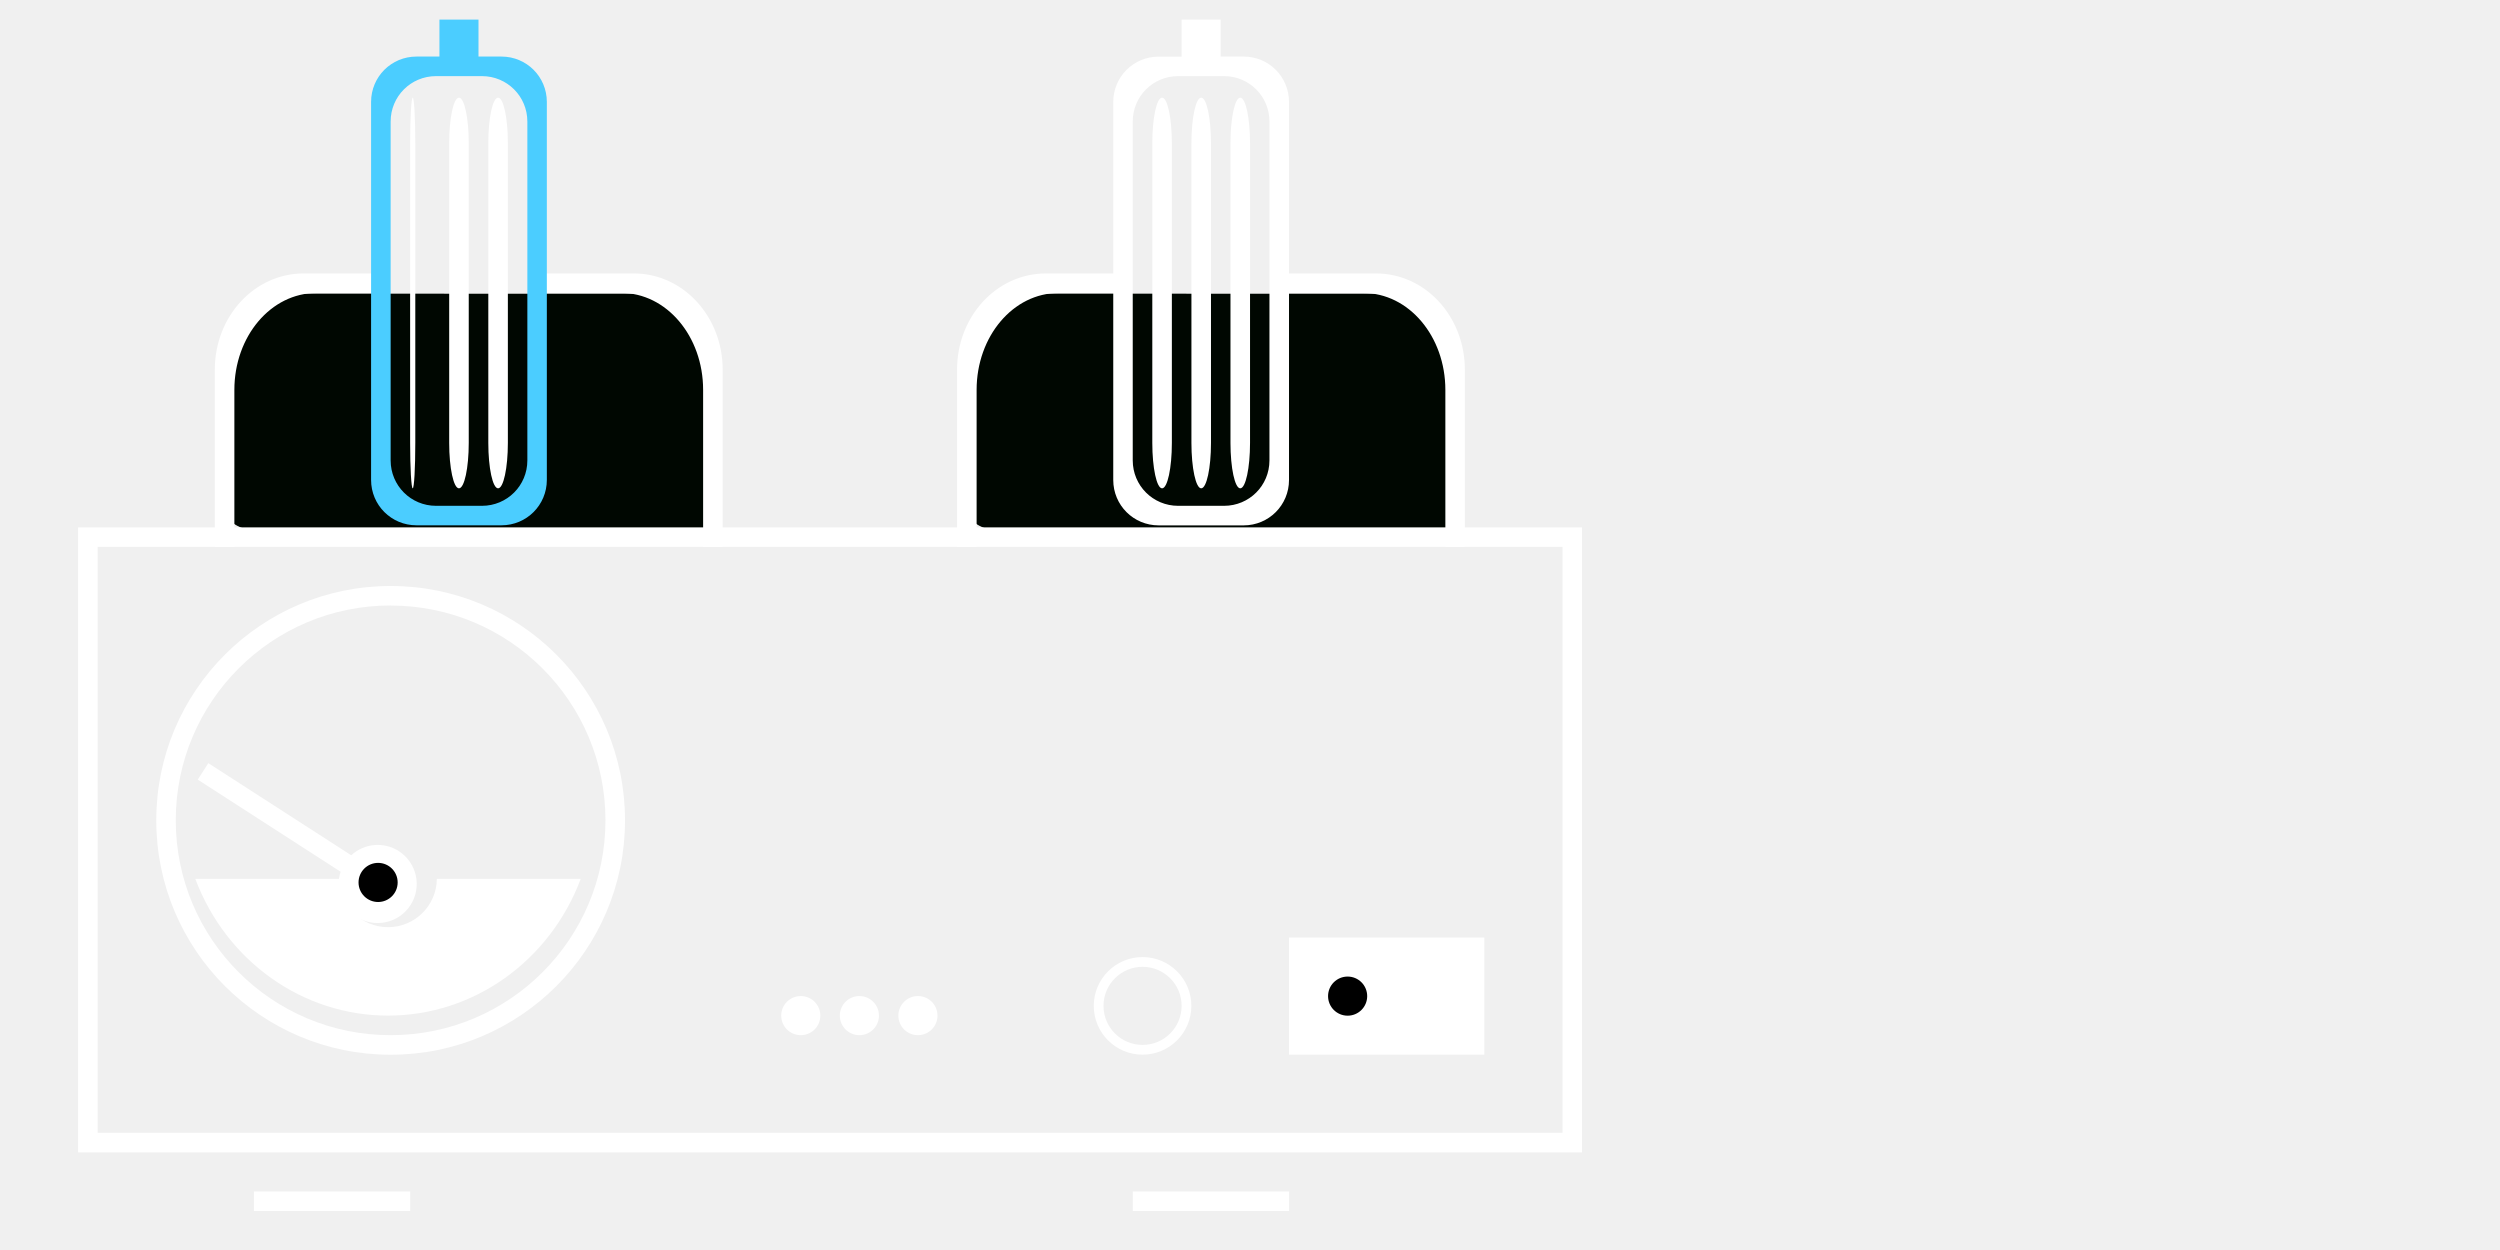
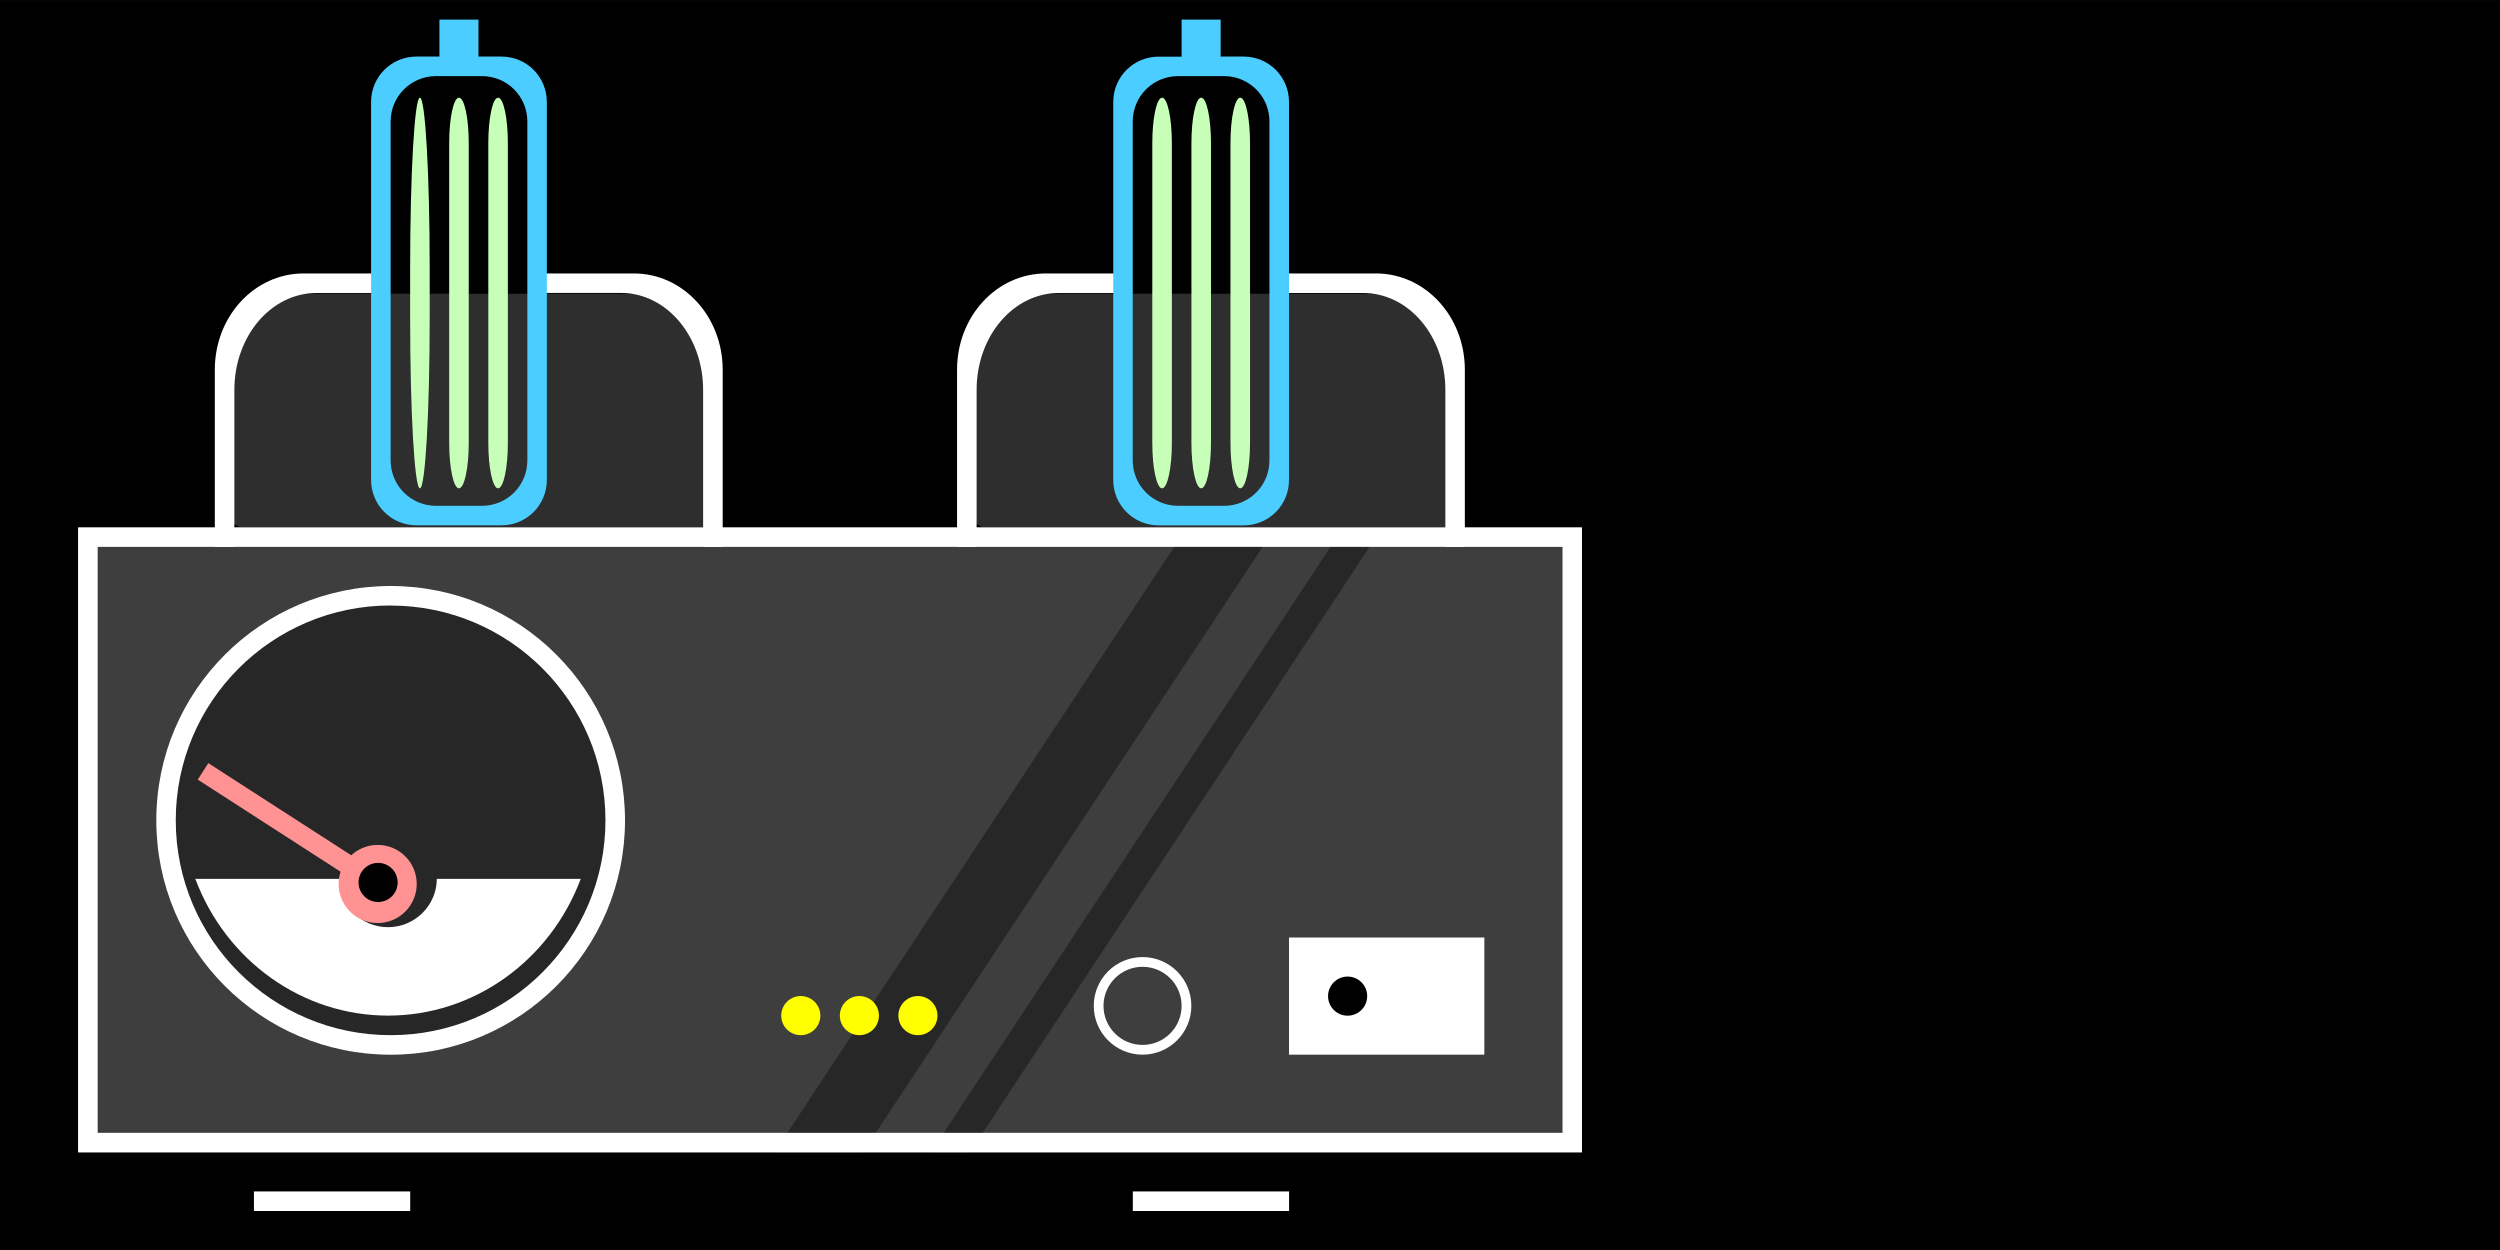
<svg xmlns="http://www.w3.org/2000/svg" width="128" height="64" viewBox="0 0 33.867 16.933" version="1.1" id="svg1" xml:space="preserve">
  <defs id="defs1" />
-   <path id="rect23" style="fill:#000701;stroke-width:0.265;stroke-linecap:square;stroke-linejoin:round;stroke-miterlimit:0" d="m 3.74,3.978 c -0.341,0 -0.615,0.275 -0.615,0.615 v 2.037 c 0,0.17 -0.102,0.324 0.009,0.436 0.111,0.111 0.435,0.18 0.606,0.18 H 9.017 c 0.17,0 0.438,0.102 0.549,-0.009 0.111,-0.111 0.066,-0.436 0.066,-0.606 v -2.037 c 0,-0.341 -0.274,-0.615 -0.615,-0.615 z m 10.054,0 c -0.341,0 -0.615,0.275 -0.615,0.615 v 2.037 c 0,0.17 -0.102,0.324 0.009,0.436 0.111,0.111 0.435,0.18 0.606,0.18 h 5.276 c 0.17,0 0.438,0.102 0.549,-0.009 0.111,-0.111 0.066,-0.436 0.066,-0.606 v -2.037 c 0,-0.341 -0.274,-0.615 -0.615,-0.615 z" />
+   <rect style="fill:#000000;fill-opacity:1;stroke-width:0.265;stroke-linecap:square" id="rect1" width="33.867" height="16.933" x="-4.432373e-07" y="-2.2161865e-07" />
+   <path id="path1" style="fill:#3e3e3e;fill-opacity:1;stroke-width:0.032;stroke-linecap:square;stroke-linejoin:round;stroke-miterlimit:0" d="m 1.058,7.144 v 8.467 H 21.431 V 7.144 Z" />
+   <path id="rect23" style="fill:#2e2e2e;fill-opacity:1;stroke-width:0.265;stroke-linecap:square;stroke-linejoin:round;stroke-miterlimit:0" d="m 3.74,3.978 c -0.341,0 -0.615,0.275 -0.615,0.615 v 2.037 c 0,0.17 -0.102,0.324 0.009,0.436 0.111,0.111 0.435,0.18 0.606,0.18 H 9.017 c 0.17,0 0.438,0.102 0.549,-0.009 0.111,-0.111 0.066,-0.436 0.066,-0.606 v -2.037 c 0,-0.341 -0.274,-0.615 -0.615,-0.615 z m 10.054,0 c -0.341,0 -0.615,0.275 -0.615,0.615 v 2.037 c 0,0.17 -0.102,0.324 0.009,0.436 0.111,0.111 0.435,0.18 0.606,0.18 h 5.276 c 0.17,0 0.438,0.102 0.549,-0.009 0.111,-0.111 0.066,-0.436 0.066,-0.606 v -2.037 c 0,-0.341 -0.274,-0.615 -0.615,-0.615 z" />
+   <path id="rect6" style="fill:#272727;fill-opacity:1;stroke-width:0.305;stroke-linecap:square" d="m 16.08,7.147 -5.589,8.464 h 1.198 l 5.589,-8.464 z m 2.117,0 -5.589,8.464 h 0.529 L 18.726,7.147 Z" />
  <path id="rect2" style="fill:#ffffff;fill-opacity:1;stroke-width:0.032;stroke-linecap:square;stroke-linejoin:round;stroke-miterlimit:0" d="m 1.058,7.144 v 8.467 H 21.431 V 7.144 Z M 1.323,7.408 H 21.167 V 15.346 H 1.323 Z" />
  <rect style="fill:#ffffff;fill-opacity:1;stroke-width:0.031;stroke-linecap:square;stroke-linejoin:round;stroke-miterlimit:0" id="rect3" width="2.117" height="0.265" x="3.44" y="16.14" />
  <rect style="fill:#ffffff;fill-opacity:1;stroke-width:0.031;stroke-linecap:square;stroke-linejoin:round;stroke-miterlimit:0" id="rect4" width="2.117" height="0.265" x="15.346" y="16.14" />
  <path id="rect5" style="fill:#ffffff;fill-opacity:1;stroke-width:0.03;stroke-linecap:square;stroke-linejoin:round;stroke-miterlimit:0" d="m 4.114,3.704 c -0.667,0 -1.204,0.581 -1.204,1.304 V 7.408 H 3.175 V 5.282 c 0,-0.727 0.496,-1.313 1.112,-1.313 H 5.14 C 5.129,3.923 5.123,3.874 5.123,3.825 V 3.704 Z m 3.058,0 v 0.12 c 0,0.05 -0.006,0.098 -0.017,0.144 H 8.413 c 0.616,0 1.112,0.586 1.112,1.313 V 7.408 H 9.79 V 5.008 c 0,-0.722 -0.537,-1.304 -1.204,-1.304 z" />
  <path id="path9" style="fill:#ffffff;fill-opacity:1;stroke-width:0.03;stroke-linecap:square;stroke-linejoin:round;stroke-miterlimit:0" d="m 14.169,3.704 c -0.667,0 -1.204,0.581 -1.204,1.304 v 2.4 h 0.265 V 5.282 c 0,-0.727 0.496,-1.313 1.112,-1.313 h 0.882 V 3.704 Z m 3.048,0 v 0.265 h 1.251 c 0.616,0 1.112,0.586 1.112,1.313 V 7.408 H 19.844 V 5.008 c 0,-0.722 -0.537,-1.304 -1.204,-1.304 z" />
+   <path id="path2" style="fill:#272727;fill-opacity:1;stroke-width:0.265;stroke-linecap:square;stroke-linejoin:round;stroke-miterlimit:0" d="m 5.292,7.938 c -1.754,0 -3.175,1.421 -3.175,3.175 0,1.754 1.421,3.175 3.175,3.175 1.754,0 3.175,-1.421 3.175,-3.175 0,-1.754 -1.421,-3.175 -3.175,-3.175 z" />
  <path id="path10" style="fill:#ffffff;fill-opacity:1;stroke-width:0.265;stroke-linecap:square;stroke-linejoin:round;stroke-miterlimit:0" d="m 5.292,7.938 a 3.175,3.175 0 0 0 -3.175,3.175 3.175,3.175 0 0 0 3.175,3.175 3.175,3.175 0 0 0 3.175,-3.175 3.175,3.175 0 0 0 -3.175,-3.175 z m 0,0.265 A 2.91,2.91 0 0 1 8.202,11.113 2.91,2.91 0 0 1 5.292,14.023 2.91,2.91 0 0 1 2.381,11.113 2.91,2.91 0 0 1 5.292,8.202 Z" />
  <path id="rect10" style="fill:#ffffff;fill-opacity:1;stroke-width:0.281;stroke-linecap:square;stroke-linejoin:round;stroke-miterlimit:0" d="m 2.646,11.906 c 0.42,1.117 1.456,1.852 2.611,1.852 1.154,-9.4e-5 2.19,-0.735 2.61,-1.852 H 5.918 A 0.661,0.661 0 0 1 5.257,12.56 0.661,0.661 0 0 1 4.595,11.906 Z" />
-   <path id="progress-arc" transform="rotate({{progress-arc}}, 5.122421, 11.95426)" style="fill:#ffffff;fill-opacity:1" d="M 2.679,10.561 4.614,11.809 A 0.529,0.529 0 0 0 4.83,12.42 0.529,0.529 0 0 0 5.561,12.261 0.529,0.529 0 0 0 5.403,11.53 0.529,0.529 0 0 0 4.758,11.586 L 2.822,10.338 Z" />
+   <path id="progress-arc" transform="rotate({{progress-arc}}, 5.122421, 11.95426)" style="fill:#ff9393;fill-opacity:1" d="M 2.679,10.561 4.614,11.809 A 0.529,0.529 0 0 0 4.83,12.42 0.529,0.529 0 0 0 5.561,12.261 0.529,0.529 0 0 0 5.403,11.53 0.529,0.529 0 0 0 4.758,11.586 L 2.822,10.338 Z" />
  <rect style="fill:#ffffff;fill-opacity:1;stroke-width:0.265;stroke-linecap:square;stroke-linejoin:round;stroke-miterlimit:0" id="rect14" width="2.646" height="1.587" x="17.462" y="12.7" />
  <circle style="fill:#000000;fill-opacity:1;stroke-width:0.265;stroke-linecap:square;stroke-linejoin:round;stroke-miterlimit:0" id="path14" cx="18.256" cy="13.494" r="0.265" />
  <path id="path15" style="fill:#ffffff;fill-opacity:1;stroke-width:0.265;stroke-linecap:square;stroke-linejoin:round;stroke-miterlimit:0" d="m 15.478,12.965 a 0.661,0.661 0 0 0 -0.661,0.661 0.661,0.661 0 0 0 0.661,0.661 0.661,0.661 0 0 0 0.661,-0.661 0.661,0.661 0 0 0 -0.661,-0.661 z m 0,0.132 a 0.529,0.529 0 0 1 0.529,0.529 0.529,0.529 0 0 1 -0.529,0.529 0.529,0.529 0 0 1 -0.529,-0.529 0.529,0.529 0 0 1 0.529,-0.529 z" />
  <path id="rect15" style="fill:#4bcdff;fill-opacity:1;stroke-width:0.025;stroke-linecap:square;stroke-linejoin:round;stroke-miterlimit:0" d="M 5.953,0.265 V 0.766 H 5.642 c -0.341,0 -0.615,0.274 -0.615,0.615 v 5.12 c 0,0.341 0.274,0.615 0.615,0.615 h 1.151 c 0.341,0 0.615,-0.274 0.615,-0.615 V 1.381 c 0,-0.341 -0.274,-0.615 -0.615,-0.615 H 6.482 V 0.265 Z M 5.907,1.031 h 0.622 c 0.341,0 0.615,0.274 0.615,0.615 v 4.591 c 0,0.341 -0.274,0.615 -0.615,0.615 H 5.907 c -0.341,0 -0.615,-0.274 -0.615,-0.615 V 1.646 c 0,-0.341 0.274,-0.615 0.615,-0.615 z" />
-   <rect style="fill:#ffffff;fill-opacity:{{ripple-even}};stroke-width:0.265;stroke-linecap:square;stroke-linejoin:round;stroke-miterlimit:0" id="ripple-01-even" width="0.07" height="5.292" x="5.556" y="1.323" rx="0.615" />
-   <rect style="fill:#ffffff;fill-opacity:{{ripple-odd}};stroke-width:0.265;stroke-linecap:square;stroke-linejoin:round;stroke-miterlimit:0" id="ripple-01-odd" width="0.265" height="5.292" x="6.085" y="1.323" rx="0.615" />
-   <rect style="fill:#ffffff;fill-opacity:1;stroke-width:0.265;stroke-linecap:square;stroke-linejoin:round;stroke-miterlimit:0" id="blink-01" width="0.265" height="5.292" x="6.615" y="1.323" rx="0.615" />
-   <path id="path19" style="fill:#ffffff;fill-opacity:1;stroke-width:0.025;stroke-linecap:square;stroke-linejoin:round;stroke-miterlimit:0" d="m 16.007,0.265 v 0.502 h -0.311 c -0.341,0 -0.615,0.274 -0.615,0.615 v 5.12 c 0,0.341 0.274,0.615 0.615,0.615 h 1.151 c 0.341,0 0.615,-0.274 0.615,-0.615 V 1.381 c 0,-0.341 -0.274,-0.615 -0.615,-0.615 H 16.536 V 0.265 Z m -0.047,0.766 h 0.622 c 0.341,0 0.615,0.274 0.615,0.615 v 4.591 c 0,0.341 -0.274,0.615 -0.615,0.615 h -0.622 c -0.341,0 -0.615,-0.274 -0.615,-0.615 V 1.646 c 0,-0.341 0.274,-0.615 0.615,-0.615 z" />
-   <rect style="fill:#ffffff;fill-opacity:{{ripple-odd}};stroke-width:0.265;stroke-linecap:square;stroke-linejoin:round;stroke-miterlimit:0" id="ripple-02-odd" width="0.265" height="5.292" x="15.61" y="1.323" rx="0.615" />
-   <rect style="fill:#ffffff;fill-opacity:1;stroke-width:0.265;stroke-linecap:square;stroke-linejoin:round;stroke-miterlimit:0" id="blink-02" width="0.265" height="5.292" x="16.14" y="1.323" rx="0.615" />
-   <rect style="fill:#ffffff;fill-opacity:{{ripple-even}};stroke-width:0.265;stroke-linecap:square;stroke-linejoin:round;stroke-miterlimit:0" id="ripple-02-even" width="0.265" height="5.292" x="16.669" y="1.323" rx="0.615" />
-   <circle style="fill:#ffffff;fill-opacity:1;stroke-width:0.265;stroke-linecap:square;stroke-linejoin:round;stroke-miterlimit:0" id="level-01-onoff" cx="10.848" cy="13.758" r="0.265" />
-   <circle style="fill:#ffffff;fill-opacity:1;stroke-width:0.265;stroke-linecap:square;stroke-linejoin:round;stroke-miterlimit:0" id="level-02-onoff" cx="11.642" cy="13.758" r="0.265" />
-   <circle style="fill:#ffffff;fill-opacity:1;stroke-width:0.265;stroke-linecap:square;stroke-linejoin:round;stroke-miterlimit:0" id="level-03-onoff" cx="12.435" cy="13.758" r="0.265" />
+   <rect style="fill:#c7ffb8;fill-opacity:{{ripple-even}};stroke-width:0.265;stroke-linecap:square;stroke-linejoin:round;stroke-miterlimit:0" id="ripple-01-even" width="0.265" height="5.292" x="5.556" y="1.323" rx="2.321" />
+   <rect style="fill:#c7ffb8;fill-opacity:{{ripple-odd}};stroke-width:0.265;stroke-linecap:square;stroke-linejoin:round;stroke-miterlimit:0" id="ripple-01-odd" width="0.265" height="5.292" x="6.085" y="1.323" rx="0.615" />
+   <rect style="fill:#c7ffb8;fill-opacity:{{blink-even}};stroke-width:0.265;stroke-linecap:square;stroke-linejoin:round;stroke-miterlimit:0" id="blink-01" width="0.265" height="5.292" x="6.615" y="1.323" rx="0.615" />
+   <path id="path19" style="fill:#4bcdff;fill-opacity:1;stroke-width:0.025;stroke-linecap:square;stroke-linejoin:round;stroke-miterlimit:0" d="m 16.007,0.265 v 0.502 h -0.311 c -0.341,0 -0.615,0.274 -0.615,0.615 v 5.12 c 0,0.341 0.274,0.615 0.615,0.615 h 1.151 c 0.341,0 0.615,-0.274 0.615,-0.615 V 1.381 c 0,-0.341 -0.274,-0.615 -0.615,-0.615 H 16.536 V 0.265 Z m -0.047,0.766 h 0.622 c 0.341,0 0.615,0.274 0.615,0.615 v 4.591 c 0,0.341 -0.274,0.615 -0.615,0.615 h -0.622 c -0.341,0 -0.615,-0.274 -0.615,-0.615 V 1.646 c 0,-0.341 0.274,-0.615 0.615,-0.615 z" />
+   <rect style="fill:#c7ffb8;fill-opacity:{{ripple-odd}};stroke-width:0.265;stroke-linecap:square;stroke-linejoin:round;stroke-miterlimit:0" id="ripple-02-odd" width="0.265" height="5.292" x="15.61" y="1.323" rx="0.615" />
+   <rect style="fill:#c7ffb8;fill-opacity:{{blink-odd}};stroke-width:0.265;stroke-linecap:square;stroke-linejoin:round;stroke-miterlimit:0" id="blink-02" width="0.265" height="5.292" x="16.14" y="1.323" rx="0.615" />
+   <rect style="fill:#c7ffb8;fill-opacity:{{ripple-even}};stroke-width:0.265;stroke-linecap:square;stroke-linejoin:round;stroke-miterlimit:0" id="ripple-02-even" width="0.265" height="5.292" x="16.669" y="1.323" rx="0.615" />
+   <circle style="fill:#ffff00;fill-opacity:1;stroke-width:0.265;stroke-linecap:square;stroke-linejoin:round;stroke-miterlimit:0" id="level-01-onoff" cx="10.848" cy="13.758" r="0.265" />
+   <circle style="fill:#ffff00;fill-opacity:1;stroke-width:0.265;stroke-linecap:square;stroke-linejoin:round;stroke-miterlimit:0" id="level-02-onoff" cx="11.642" cy="13.758" r="0.265" />
+   <circle style="fill:#ffff00;fill-opacity:1;stroke-width:0.265;stroke-linecap:square;stroke-linejoin:round;stroke-miterlimit:0" id="level-03-onoff" cx="12.435" cy="13.758" r="0.265" />
  <circle style="fill:#000000;fill-opacity:1;stroke-width:0.2;stroke-linecap:square;stroke-linejoin:round;stroke-miterlimit:0;paint-order:markers stroke fill" id="center-arc" cx="5.122" cy="11.954" r="0.265" />
</svg>
